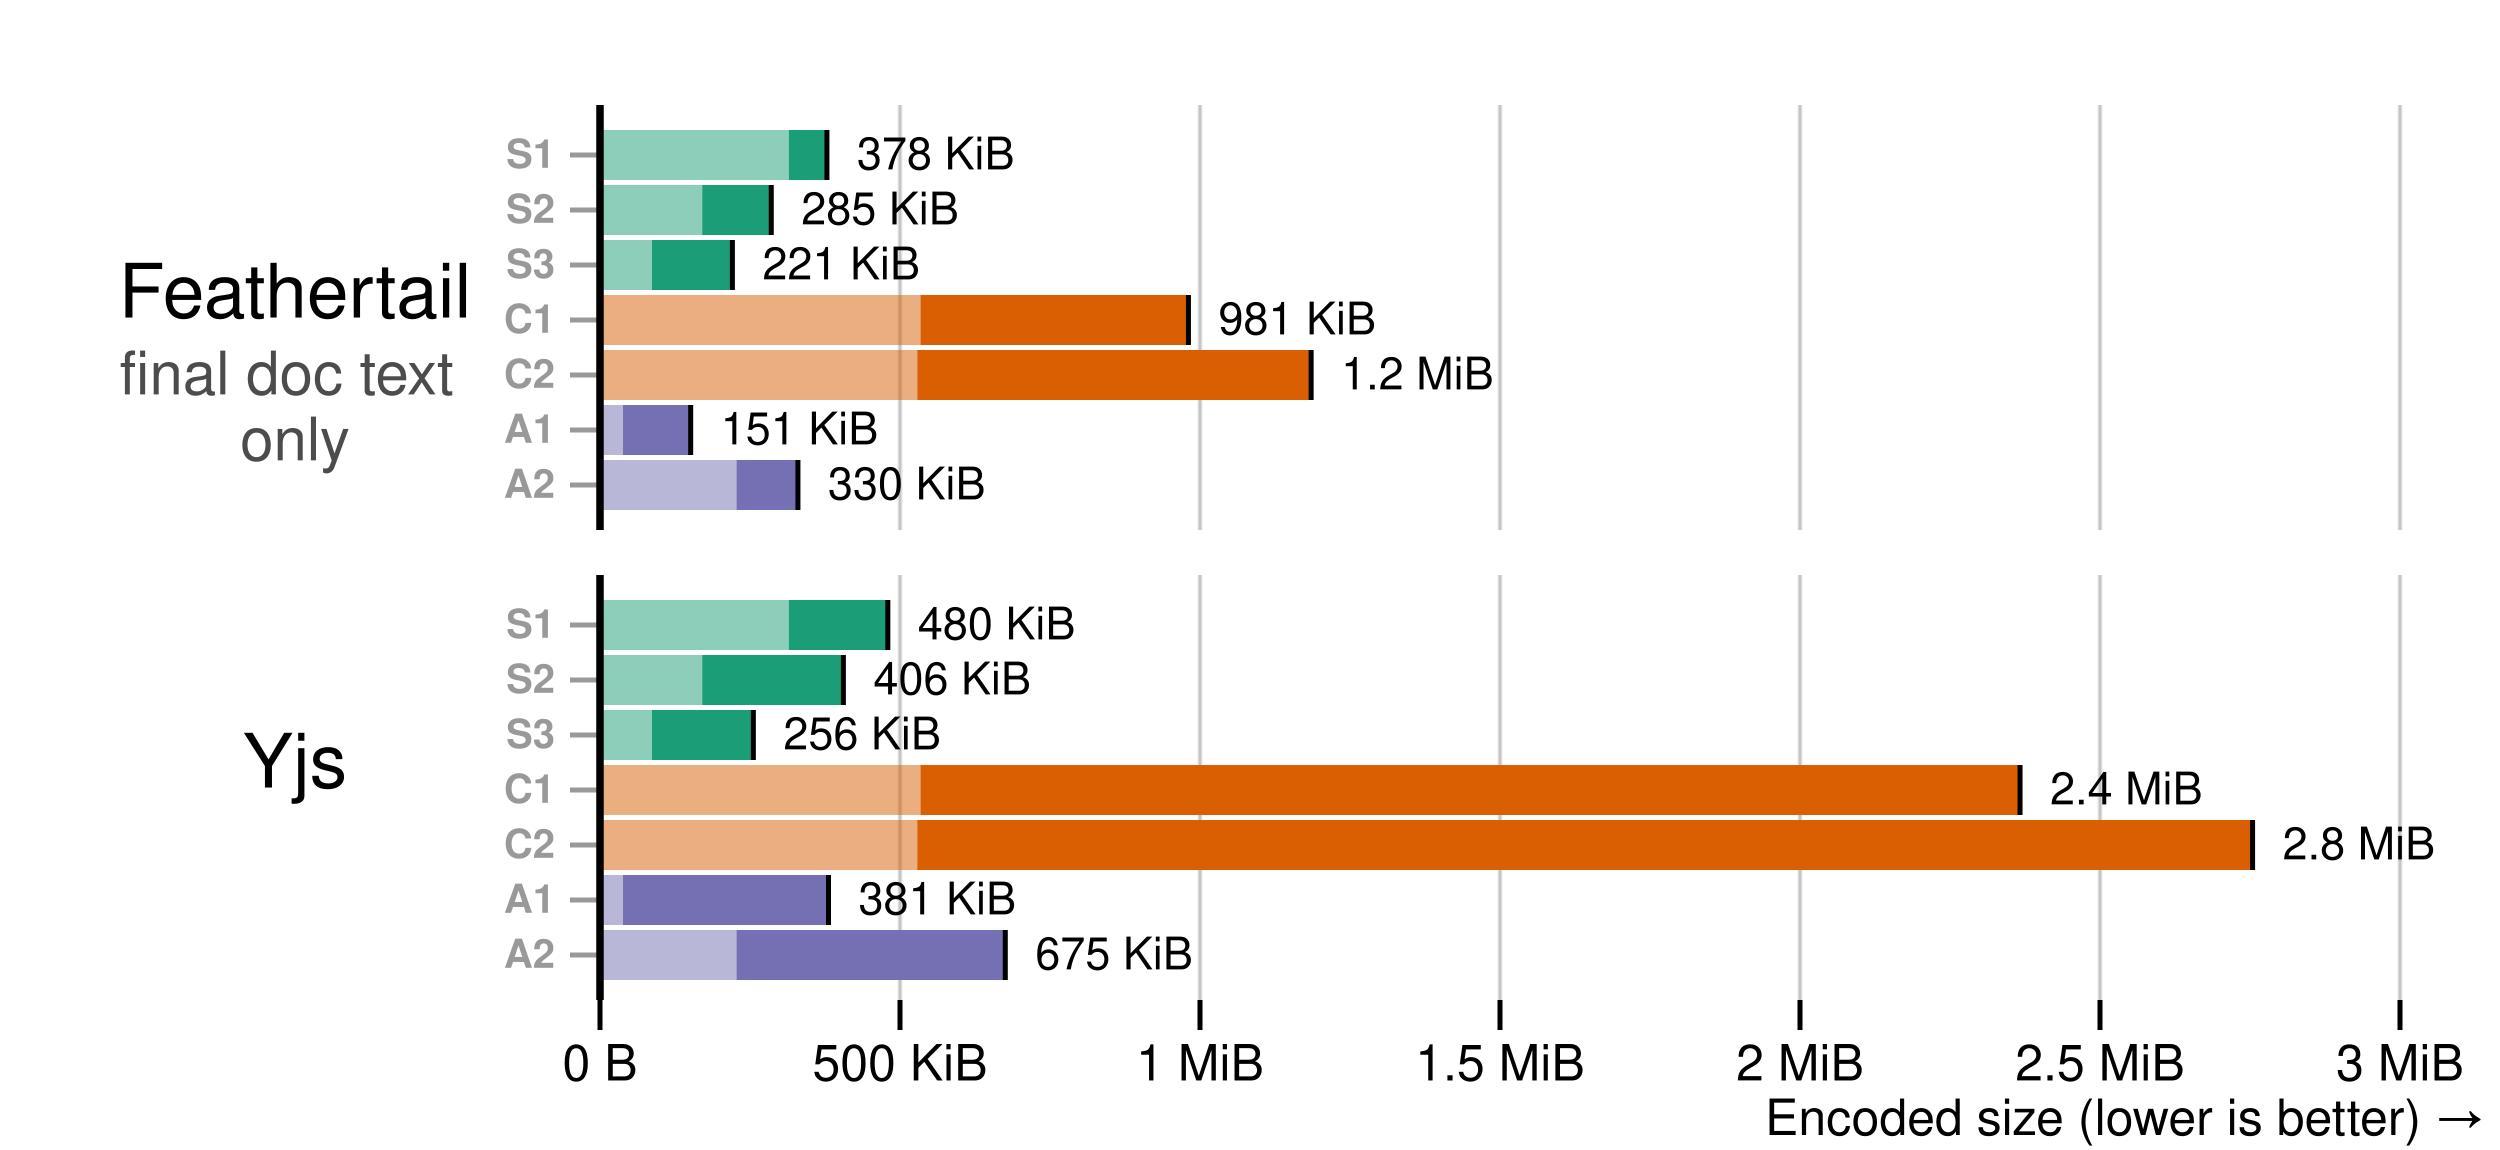
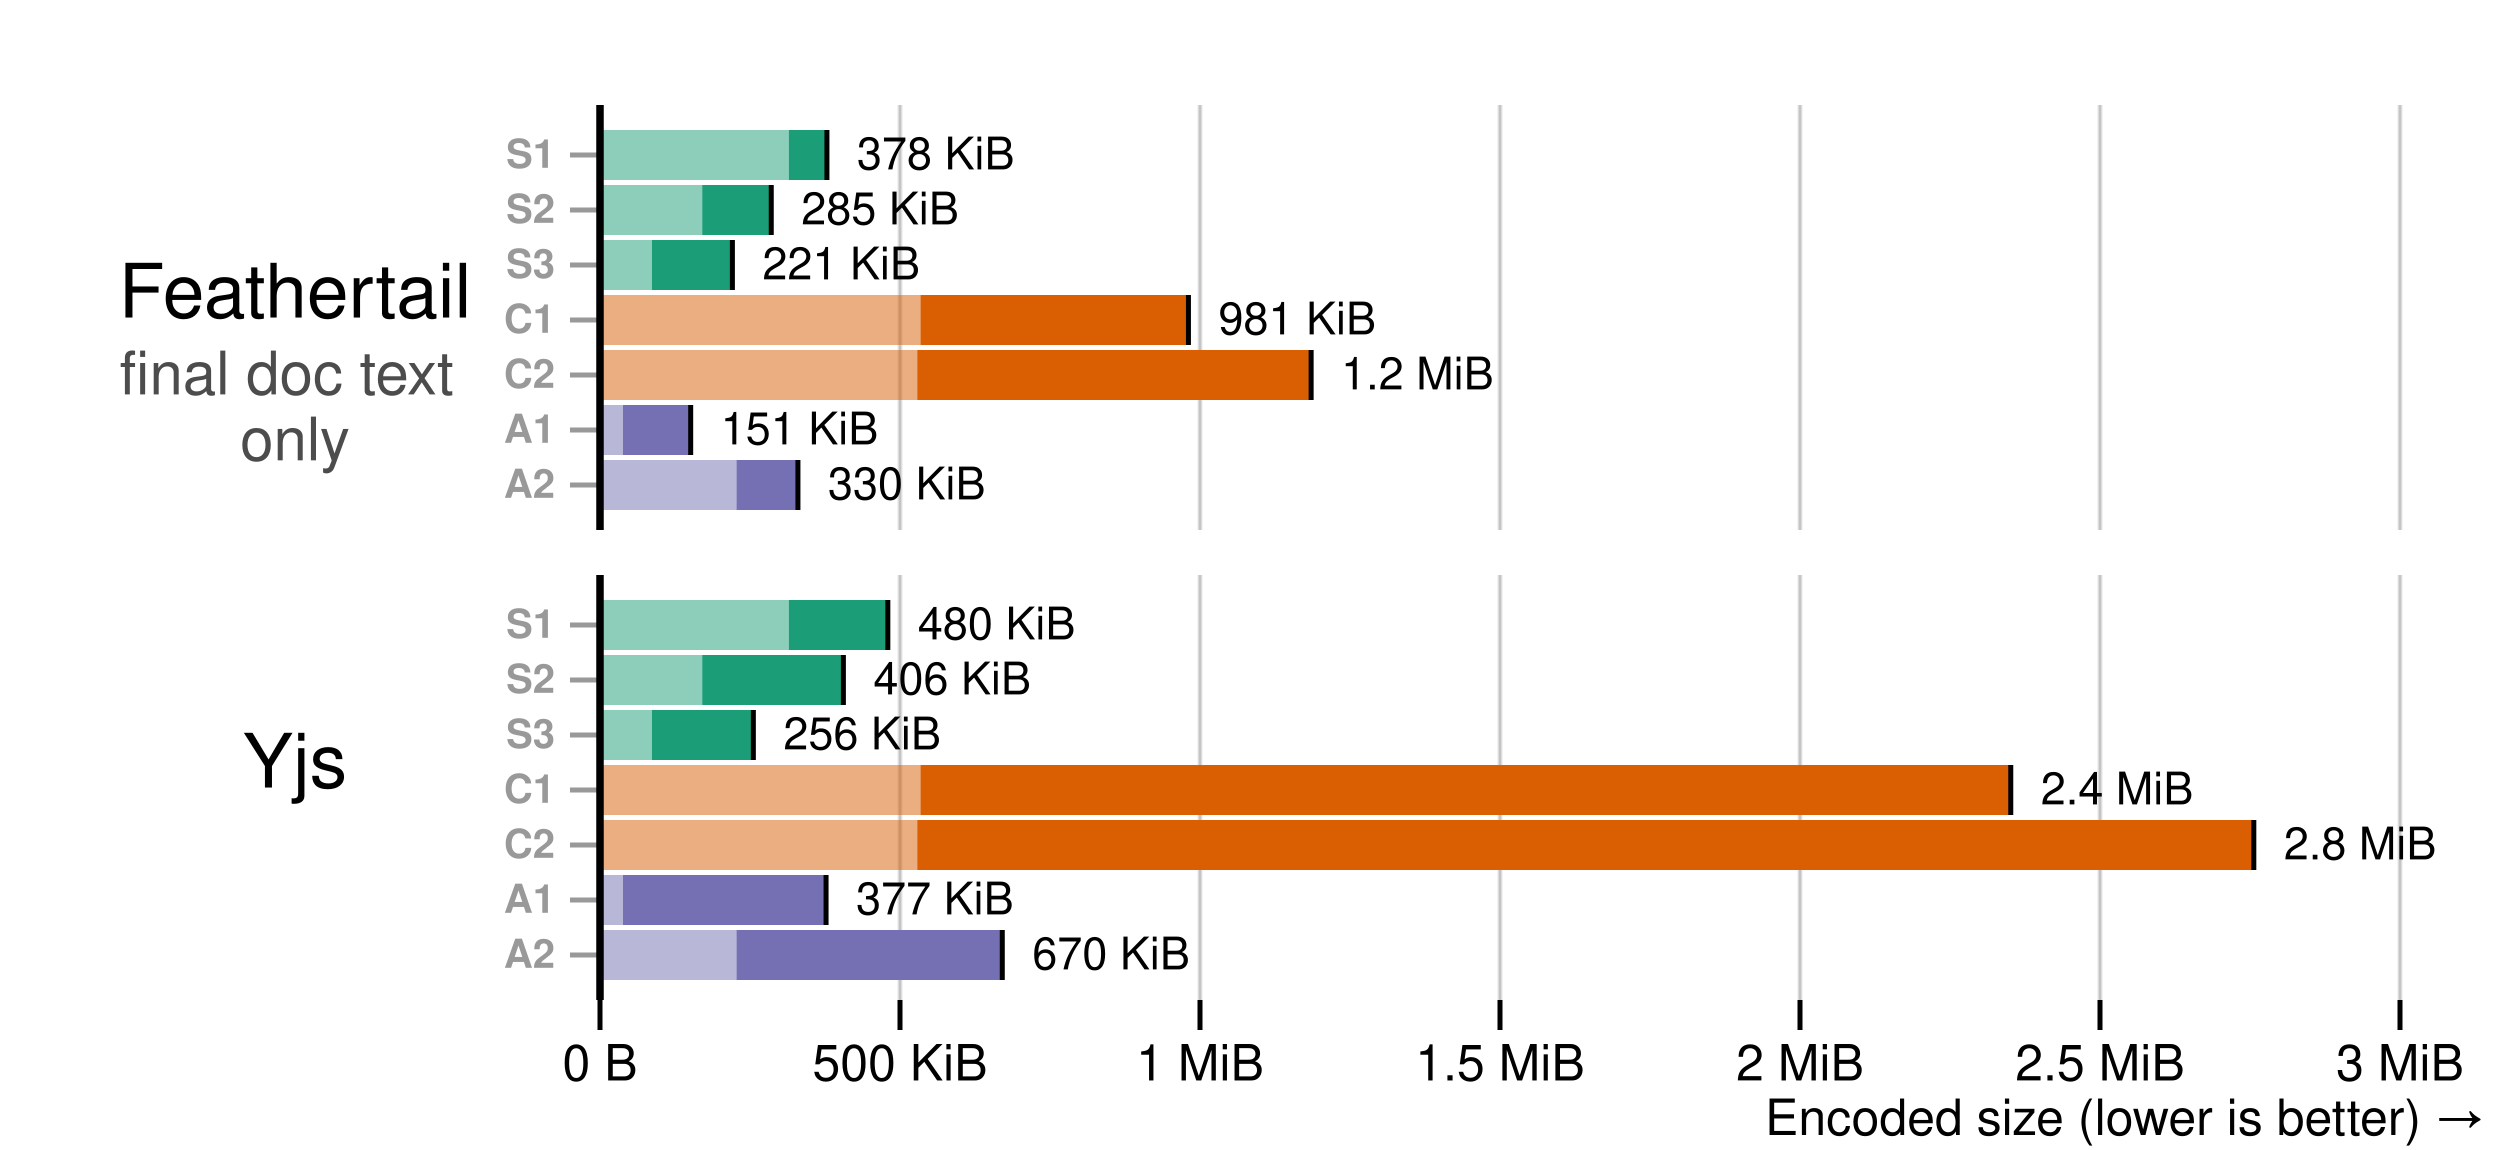
<svg xmlns="http://www.w3.org/2000/svg" class="plot-d6a7b5" fill="currentColor" font-family="system-ui, sans-serif" font-size="10" text-anchor="middle" width="500" height="230" viewBox="0 0 500 230" style="background: white; font-family: Helvetica Neue, Helvetica, Arial, sans-serif;" version="1.1">
  <style>:where(.plot-d6a7b5) {
  --plot-background: white;
  display: block;
  height: auto;
  height: intrinsic;
  max-width: 100%;
}
:where(.plot-d6a7b5 text),
:where(.plot-d6a7b5 tspan) {
  white-space: pre;
}</style>
  <g aria-label="x-grid" aria-hidden="true">
    <g stroke="currentColor" stroke-opacity="0.1" transform="translate(0,1)">
      <line x1="120" x2="120" y1="20" y2="105" />
      <line x1="180" x2="180" y1="20" y2="105" />
      <line x1="240" x2="240" y1="20" y2="105" />
      <line x1="300" x2="300" y1="20" y2="105" />
      <line x1="360" x2="360" y1="20" y2="105" />
      <line x1="420" x2="420" y1="20" y2="105" />
      <line x1="480" x2="480" y1="20" y2="105" />
    </g>
    <g stroke="currentColor" stroke-opacity="0.1" transform="translate(0,95)">
      <line x1="120" x2="120" y1="20" y2="105" />
      <line x1="180" x2="180" y1="20" y2="105" />
      <line x1="240" x2="240" y1="20" y2="105" />
      <line x1="300" x2="300" y1="20" y2="105" />
      <line x1="360" x2="360" y1="20" y2="105" />
      <line x1="420" x2="420" y1="20" y2="105" />
      <line x1="480" x2="480" y1="20" y2="105" />
    </g>
  </g>
  <g aria-label="x-axis tick" aria-hidden="true">
    <g fill="none" stroke="currentColor" transform="translate(0,95)">
      <path transform="translate(120,105)" d="M0,0L0,6" />
      <path transform="translate(180,105)" d="M0,0L0,6" />
      <path transform="translate(240,105)" d="M0,0L0,6" />
      <path transform="translate(300,105)" d="M0,0L0,6" />
      <path transform="translate(360,105)" d="M0,0L0,6" />
      <path transform="translate(420,105)" d="M0,0L0,6" />
      <path transform="translate(480,105)" d="M0,0L0,6" />
    </g>
  </g>
  <g aria-label="x-axis tick label" transform="translate(0,9)">
    <g font-variant="tabular-nums" transform="translate(0,95)">
      <text y="0.71em" transform="translate(120,105)">0 B</text>
      <text y="0.71em" transform="translate(180,105)">500 KiB</text>
      <text y="0.71em" transform="translate(240,105)">1 MiB</text>
      <text y="0.71em" transform="translate(300,105)">1.5 MiB</text>
      <text y="0.71em" transform="translate(360,105)">2 MiB</text>
      <text y="0.71em" transform="translate(420,105)">2.5 MiB</text>
      <text y="0.71em" transform="translate(480,105)">3 MiB</text>
    </g>
  </g>
  <g aria-label="x-axis label" text-anchor="end" transform="translate(17,27)">
    <text transform="translate(480,200)">Encoded size (lower is better) →</text>
  </g>
  <g aria-label="x-grid" aria-hidden="true">
    <g stroke="currentColor" stroke-width="0.5" stroke-opacity="0.15" transform="translate(0,1)">
      <line x1="120" x2="120" y1="20" y2="105" />
      <line x1="180" x2="180" y1="20" y2="105" />
      <line x1="240" x2="240" y1="20" y2="105" />
      <line x1="300" x2="300" y1="20" y2="105" />
      <line x1="360" x2="360" y1="20" y2="105" />
      <line x1="420" x2="420" y1="20" y2="105" />
      <line x1="480" x2="480" y1="20" y2="105" />
    </g>
    <g stroke="currentColor" stroke-width="0.5" stroke-opacity="0.15" transform="translate(0,95)">
      <line x1="120" x2="120" y1="20" y2="105" />
      <line x1="180" x2="180" y1="20" y2="105" />
      <line x1="240" x2="240" y1="20" y2="105" />
      <line x1="300" x2="300" y1="20" y2="105" />
      <line x1="360" x2="360" y1="20" y2="105" />
      <line x1="420" x2="420" y1="20" y2="105" />
      <line x1="480" x2="480" y1="20" y2="105" />
    </g>
  </g>
  <g aria-label="y-axis tick" aria-hidden="true" transform="translate(0,5)">
    <g fill="none" stroke="currentColor" stroke-opacity="0.4" transform="translate(0,1)">
      <path transform="translate(120,25)" d="M0,0L-6,0" />
      <path transform="translate(120,36)" d="M0,0L-6,0" />
      <path transform="translate(120,47)" d="M0,0L-6,0" />
      <path transform="translate(120,58)" d="M0,0L-6,0" />
      <path transform="translate(120,69)" d="M0,0L-6,0" />
      <path transform="translate(120,80)" d="M0,0L-6,0" />
      <path transform="translate(120,91)" d="M0,0L-6,0" />
    </g>
    <g fill="none" stroke="currentColor" stroke-opacity="0.4" transform="translate(0,95)">
      <path transform="translate(120,25)" d="M0,0L-6,0" />
      <path transform="translate(120,36)" d="M0,0L-6,0" />
      <path transform="translate(120,47)" d="M0,0L-6,0" />
      <path transform="translate(120,58)" d="M0,0L-6,0" />
      <path transform="translate(120,69)" d="M0,0L-6,0" />
      <path transform="translate(120,80)" d="M0,0L-6,0" />
      <path transform="translate(120,91)" d="M0,0L-6,0" />
    </g>
  </g>
  <g aria-label="y-axis tick label" transform="translate(-9,5)">
    <g fill-opacity="0.4" text-anchor="end" font-size="8" font-weight="700" transform="translate(0,1)">
      <text y="0.32em" transform="translate(120,25)">S1</text>
      <text y="0.32em" transform="translate(120,36)">S2</text>
      <text y="0.32em" transform="translate(120,47)">S3</text>
      <text y="0.32em" transform="translate(120,58)">C1</text>
      <text y="0.32em" transform="translate(120,69)">C2</text>
      <text y="0.32em" transform="translate(120,80)">A1</text>
      <text y="0.32em" transform="translate(120,91)">A2</text>
    </g>
    <g fill-opacity="0.4" text-anchor="end" font-size="8" font-weight="700" transform="translate(0,95)">
      <text y="0.32em" transform="translate(120,25)">S1</text>
      <text y="0.32em" transform="translate(120,36)">S2</text>
      <text y="0.32em" transform="translate(120,47)">S3</text>
      <text y="0.32em" transform="translate(120,58)">C1</text>
      <text y="0.32em" transform="translate(120,69)">C2</text>
      <text y="0.32em" transform="translate(120,80)">A1</text>
      <text y="0.32em" transform="translate(120,91)">A2</text>
    </g>
  </g>
  <g aria-label="bar">
    <g transform="translate(0,1)">
      <rect x="120" width="37.747" y="25" height="10" fill="#1b9e77" fill-opacity="0.5" />
      <rect x="120" width="20.437" y="36" height="10" fill="#1b9e77" fill-opacity="0.5" />
      <rect x="120" width="10.373" y="47" height="10" fill="#1b9e77" fill-opacity="0.5" />
      <rect x="120" width="64.086" y="58" height="10" fill="#d95f02" fill-opacity="0.5" />
      <rect x="120" width="63.444" y="69" height="10" fill="#d95f02" fill-opacity="0.5" />
      <rect x="120" width="4.577" y="80" height="10" fill="#7570b3" fill-opacity="0.5" />
      <rect x="120" width="27.282" y="91" height="10" fill="#7570b3" fill-opacity="0.5" />
      <rect x="157.747" width="7.637" y="25" height="10" fill="#1b9e77" fill-opacity="1" />
      <rect x="140.437" width="13.815" y="36" height="10" fill="#1b9e77" fill-opacity="1" />
      <rect x="130.373" width="16.105" y="47" height="10" fill="#1b9e77" fill-opacity="1" />
      <rect x="184.086" width="53.602" y="58" height="10" fill="#d95f02" fill-opacity="1" />
      <rect x="183.444" width="78.782" y="69" height="10" fill="#d95f02" fill-opacity="1" />
      <rect x="124.577" width="13.56" y="80" height="10" fill="#7570b3" fill-opacity="1" />
      <rect x="147.282" width="12.305" y="91" height="10" fill="#7570b3" fill-opacity="1" />
    </g>
    <g transform="translate(0,95)">
      <rect x="120" width="37.747" y="25" height="10" fill="#1b9e77" fill-opacity="0.5" />
      <rect x="120" width="20.437" y="36" height="10" fill="#1b9e77" fill-opacity="0.5" />
      <rect x="120" width="10.373" y="47" height="10" fill="#1b9e77" fill-opacity="0.5" />
      <rect x="120" width="64.086" y="58" height="10" fill="#d95f02" fill-opacity="0.5" />
      <rect x="120" width="63.444" y="69" height="10" fill="#d95f02" fill-opacity="0.5" />
      <rect x="120" width="4.577" y="80" height="10" fill="#7570b3" fill-opacity="0.5" />
      <rect x="120" width="27.282" y="91" height="10" fill="#7570b3" fill-opacity="0.5" />
      <rect x="157.747" width="19.819" y="25" height="10" fill="#1b9e77" fill-opacity="1" />
      <rect x="140.437" width="28.241" y="36" height="10" fill="#1b9e77" fill-opacity="1" />
      <rect x="130.373" width="20.297" y="47" height="10" fill="#1b9e77" fill-opacity="1" />
-       <rect x="184.086" width="219.922" y="58" height="10" fill="#d95f02" fill-opacity="1" />
-       <rect x="183.444" width="267.074" y="69" height="10" fill="#d95f02" fill-opacity="1" />
-       <rect x="124.577" width="41.123" y="80" height="10" fill="#7570b3" fill-opacity="1" />
-       <rect x="147.282" width="53.775" y="91" height="10" fill="#7570b3" fill-opacity="1" />
+       <rect x="184.086" width="218.067" y="58" height="10" fill="#d95f02" fill-opacity="1" />
+       <rect x="183.444" width="267.319" y="69" height="10" fill="#d95f02" fill-opacity="1" />
+       <rect x="124.577" width="40.634" y="80" height="10" fill="#7570b3" fill-opacity="1" />
+       <rect x="147.282" width="53.173" y="91" height="10" fill="#7570b3" fill-opacity="1" />
    </g>
  </g>
  <g aria-label="fy-axis tick label" transform="translate(-61,0)">
    <g font-size="15px" transform="translate(0,1)">
      <text transform="translate(120,62.5)">Feathertail</text>
    </g>
    <g font-size="15px" transform="translate(0,95)">
      <text transform="translate(120,62.5)">Yjs</text>
    </g>
  </g>
  <g aria-label="fy-axis tick label" transform="translate(-61,6)">
    <g fill-opacity="0.7" font-size="12" transform="translate(0,1)">
      <text transform="translate(120,62.5)">
        <tspan x="0" y="0.781em">final doc text</tspan>
        <tspan x="0" dy="1.1em">only</tspan>
      </text>
    </g>
  </g>
  <g aria-label="tick">
    <g stroke="currentColor" transform="translate(0,1)">
      <line x1="165.384" x2="165.384" y1="25" y2="35" />
      <line x1="154.251" x2="154.251" y1="36" y2="46" />
      <line x1="146.478" x2="146.478" y1="47" y2="57" />
      <line x1="237.688" x2="237.688" y1="58" y2="68" />
      <line x1="262.226" x2="262.226" y1="69" y2="79" />
      <line x1="138.137" x2="138.137" y1="80" y2="90" />
      <line x1="159.587" x2="159.587" y1="91" y2="101" />
    </g>
    <g stroke="currentColor" transform="translate(0,95)">
      <line x1="177.566" x2="177.566" y1="25" y2="35" />
      <line x1="168.678" x2="168.678" y1="36" y2="46" />
      <line x1="150.67" x2="150.67" y1="47" y2="57" />
-       <line x1="404.008" x2="404.008" y1="58" y2="68" />
-       <line x1="450.518" x2="450.518" y1="69" y2="79" />
-       <line x1="165.7" x2="165.7" y1="80" y2="90" />
-       <line x1="201.057" x2="201.057" y1="91" y2="101" />
+       <line x1="402.153" x2="402.153" y1="58" y2="68" />
+       <line x1="450.763" x2="450.763" y1="69" y2="79" />
+       <line x1="165.211" x2="165.211" y1="80" y2="90" />
+       <line x1="200.455" x2="200.455" y1="91" y2="101" />
    </g>
  </g>
  <g aria-label="text" transform="translate(6,5)">
    <g fill="black" text-anchor="start" font-size="9" transform="translate(0,1)">
      <text y="0.32em" transform="translate(165.3835,25)">378 KiB</text>
      <text y="0.32em" transform="translate(154.2515,36)">285 KiB</text>
      <text y="0.32em" transform="translate(146.4782,47)">221 KiB</text>
      <text y="0.32em" transform="translate(237.6878,58)">981 KiB</text>
      <text y="0.32em" transform="translate(262.2259,69)">1.2 MiB</text>
      <text y="0.32em" transform="translate(138.1368,80)">151 KiB</text>
      <text y="0.32em" transform="translate(159.587,91)">330 KiB</text>
    </g>
    <g fill="black" text-anchor="start" font-size="9" transform="translate(0,95)">
      <text y="0.32em" transform="translate(177.5659,25)">480 KiB</text>
      <text y="0.32em" transform="translate(168.6778,36)">406 KiB</text>
      <text y="0.32em" transform="translate(150.6701,47)">256 KiB</text>
-       <text y="0.32em" transform="translate(404.0077,58)">2.4 MiB</text>
-       <text y="0.32em" transform="translate(450.5183,69)">2.8 MiB</text>
-       <text y="0.32em" transform="translate(165.7002,80)">381 KiB</text>
-       <text y="0.32em" transform="translate(201.0574,91)">675 KiB</text>
+       <text y="0.32em" transform="translate(402.1535,58)">2.4 MiB</text>
+       <text y="0.32em" transform="translate(450.7631,69)">2.8 MiB</text>
+       <text y="0.32em" transform="translate(165.2111,80)">377 KiB</text>
+       <text y="0.32em" transform="translate(200.4553,91)">670 KiB</text>
    </g>
  </g>
  <g aria-label="rule">
    <g stroke="currentColor" stroke-width="1.5" transform="translate(0,1)">
      <line x1="120" x2="120" y1="20" y2="105" />
    </g>
    <g stroke="currentColor" stroke-width="1.5" transform="translate(0,95)">
      <line x1="120" x2="120" y1="20" y2="105" />
    </g>
  </g>
</svg>
